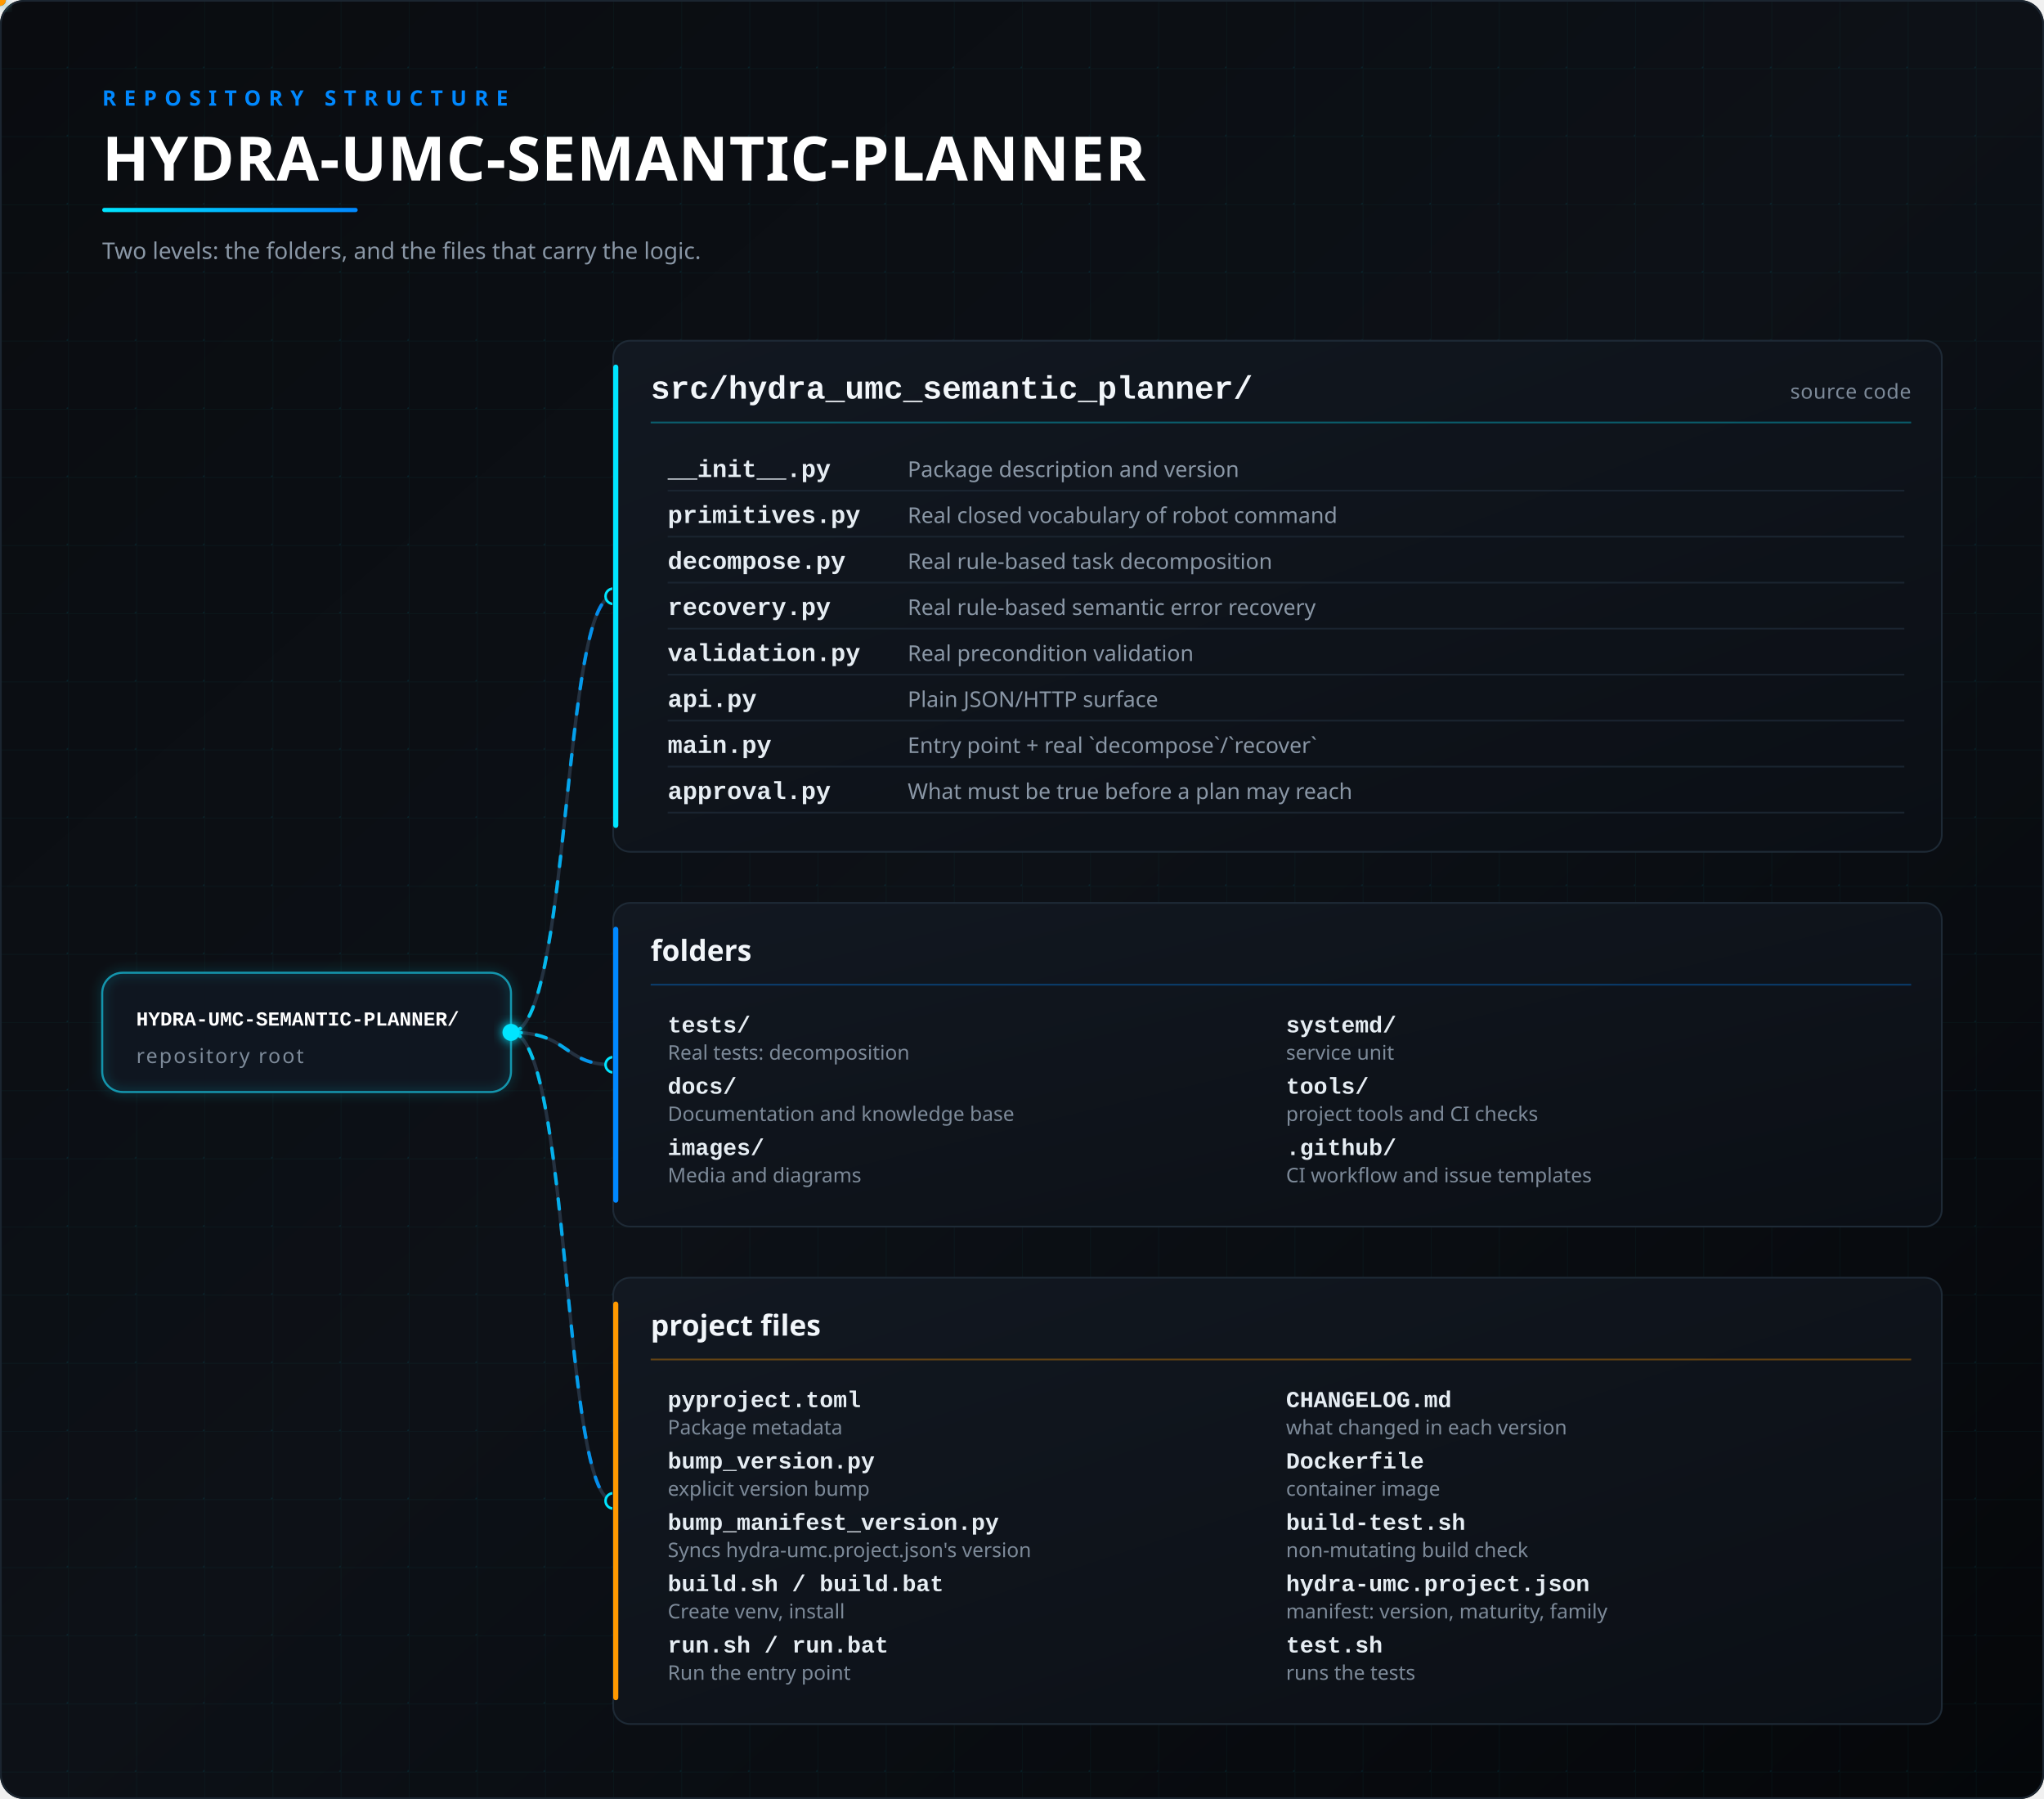
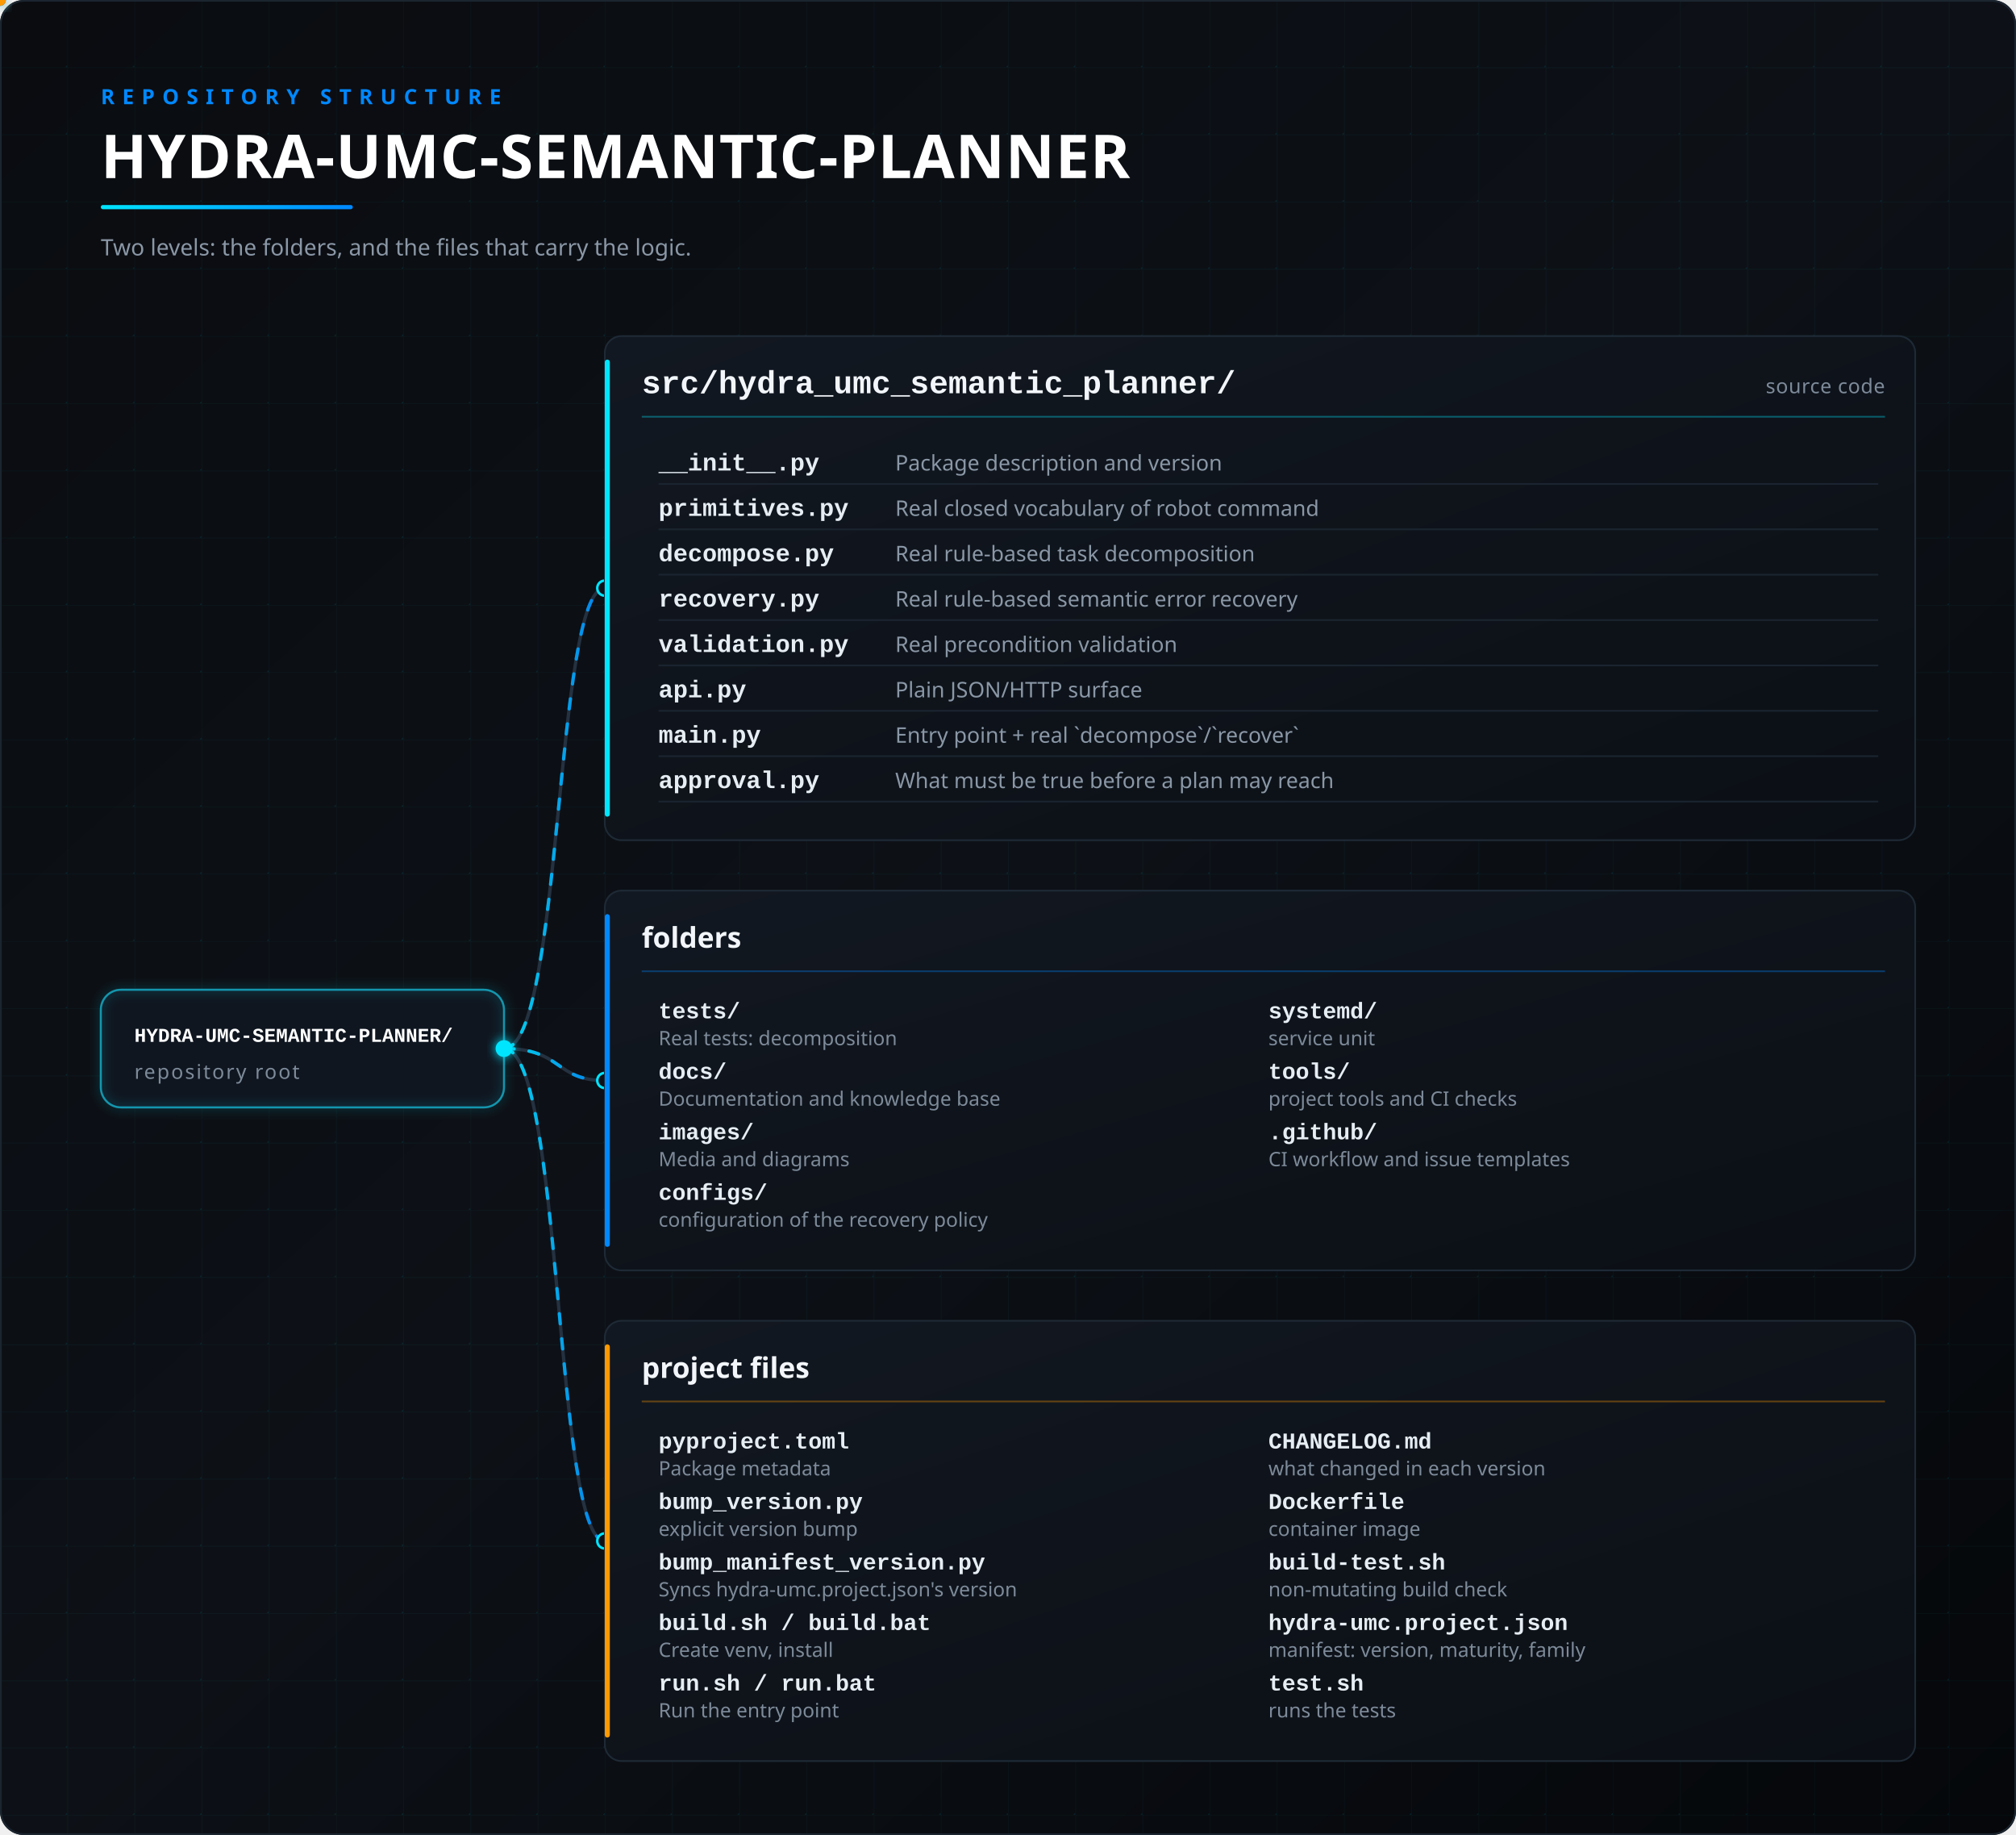
- <svg xmlns="http://www.w3.org/2000/svg" viewBox="0 0 1200 1056" width="100%" role="img" aria-labelledby="t d">
+ <svg xmlns="http://www.w3.org/2000/svg" viewBox="0 0 1200 1092" width="100%" role="img" aria-labelledby="t d">
  <defs>
    <linearGradient id="bg" x1="0" y1="0" x2="1" y2="1">
      <stop offset="0" stop-color="#0A0C10" />
      <stop offset="0.5" stop-color="#0D1117" />
      <stop offset="1" stop-color="#05070A" />
    </linearGradient>
    <linearGradient id="card" x1="0" y1="0" x2="1" y2="1">
      <stop offset="0" stop-color="#121821" />
      <stop offset="1" stop-color="#0B0F15" />
    </linearGradient>
    <linearGradient id="line" x1="0" y1="0" x2="1" y2="0">
      <stop offset="0" stop-color="#00E5FF" />
      <stop offset="1" stop-color="#0088FF" />
    </linearGradient>
    <filter id="glow" x="-50%" y="-50%" width="200%" height="200%">
      <feGaussianBlur stdDeviation="3" result="b" />
      <feMerge>
        <feMergeNode in="b" />
        <feMergeNode in="SourceGraphic" />
      </feMerge>
    </filter>
    <pattern id="grid" width="40" height="40" patternUnits="userSpaceOnUse">
      <path d="M40 0H0V40" fill="none" stroke="#00E5FF" stroke-opacity="0.035" />
      <circle cx="40" cy="40" r="1" fill="#00E5FF" fill-opacity="0.09" />
    </pattern>
  </defs>
-   <rect width="1200" height="1056" rx="14" fill="url(#bg)" />
-   <rect width="1200" height="1056" rx="14" fill="url(#grid)" />
-   <rect x="0.5" y="0.5" width="1199" height="1055" rx="14" fill="none" stroke="#1B2530" />
+   <rect width="1200" height="1092" rx="14" fill="url(#bg)" />
+   <rect width="1200" height="1092" rx="14" fill="url(#grid)" />
+   <rect x="0.5" y="0.5" width="1199" height="1091" rx="14" fill="none" stroke="#1B2530" />
  <text x="60" y="62" font-family="'Segoe UI','Noto Sans','Noto Sans CJK SC','Microsoft YaHei','Yu Gothic','Helvetica Neue',Helvetica,Arial,sans-serif" font-size="12.5" font-weight="600" fill="#0088FF" text-anchor="start" letter-spacing="4.5">REPOSITORY STRUCTURE</text>
  <text x="60" y="106" font-family="'Segoe UI','Noto Sans','Noto Sans CJK SC','Microsoft YaHei','Yu Gothic','Helvetica Neue',Helvetica,Arial,sans-serif" font-size="36" font-weight="700" fill="#FFFFFF" text-anchor="start" letter-spacing="0.5">HYDRA-UMC-SEMANTIC-PLANNER</text>
  <rect x="60" y="122" width="150" height="2.5" rx="1.25" fill="url(#line)">
    <animate attributeName="width" values="40;150;150" keyTimes="0;0.4;1" dur="3s" repeatCount="indefinite" />
  </rect>
  <text x="60" y="152" font-family="'Segoe UI','Noto Sans','Noto Sans CJK SC','Microsoft YaHei','Yu Gothic','Helvetica Neue',Helvetica,Arial,sans-serif" font-size="13.5" font-weight="400" fill="#8A97A6" text-anchor="start">Two levels: the folders, and the files that carry the logic.</text>
-   <path id="c0" d="M300,606 C335,606 330,350 360,350" fill="none" stroke="#243140" stroke-width="2" />
-   <path d="M300,606 C335,606 330,350 360,350" fill="none" stroke="url(#line)" stroke-width="2" stroke-linecap="round" stroke-dasharray="6 9" opacity="0.9">
+   <path id="c0" d="M300,624 C335,624 330,350 360,350" fill="none" stroke="#243140" stroke-width="2" />
+   <path d="M300,624 C335,624 330,350 360,350" fill="none" stroke="url(#line)" stroke-width="2" stroke-linecap="round" stroke-dasharray="6 9" opacity="0.9">
    <animate attributeName="stroke-dashoffset" from="0" to="-30" dur="1.6s" repeatCount="indefinite" />
  </path>
  <circle cx="360" cy="350" r="4.5" fill="#0D1117" stroke="#00E5FF" stroke-width="1.5" />
-   <path id="c1" d="M300,606 C335,606 330,625 360,625" fill="none" stroke="#243140" stroke-width="2" />
-   <path d="M300,606 C335,606 330,625 360,625" fill="none" stroke="url(#line)" stroke-width="2" stroke-linecap="round" stroke-dasharray="6 9" opacity="0.9">
+   <path id="c1" d="M300,624 C335,624 330,643 360,643" fill="none" stroke="#243140" stroke-width="2" />
+   <path d="M300,624 C335,624 330,643 360,643" fill="none" stroke="url(#line)" stroke-width="2" stroke-linecap="round" stroke-dasharray="6 9" opacity="0.9">
    <animate attributeName="stroke-dashoffset" from="0" to="-30" dur="1.6s" repeatCount="indefinite" />
  </path>
-   <circle cx="360" cy="625" r="4.5" fill="#0D1117" stroke="#00E5FF" stroke-width="1.5" />
-   <path id="c2" d="M300,606 C335,606 330,881 360,881" fill="none" stroke="#243140" stroke-width="2" />
-   <path d="M300,606 C335,606 330,881 360,881" fill="none" stroke="url(#line)" stroke-width="2" stroke-linecap="round" stroke-dasharray="6 9" opacity="0.9">
+   <circle cx="360" cy="643" r="4.5" fill="#0D1117" stroke="#00E5FF" stroke-width="1.5" />
+   <path id="c2" d="M300,624 C335,624 330,917 360,917" fill="none" stroke="#243140" stroke-width="2" />
+   <path d="M300,624 C335,624 330,917 360,917" fill="none" stroke="url(#line)" stroke-width="2" stroke-linecap="round" stroke-dasharray="6 9" opacity="0.9">
    <animate attributeName="stroke-dashoffset" from="0" to="-30" dur="1.6s" repeatCount="indefinite" />
  </path>
-   <circle cx="360" cy="881" r="4.5" fill="#0D1117" stroke="#00E5FF" stroke-width="1.5" />
+   <circle cx="360" cy="917" r="4.5" fill="#0D1117" stroke="#00E5FF" stroke-width="1.5" />
  <circle r="3.5" fill="#00E5FF" filter="url(#glow)">
    <animateMotion dur="3.4s" repeatCount="indefinite">
      <mpath href="#c0" />
    </animateMotion>
  </circle>
  <circle r="3.5" fill="#0088FF" filter="url(#glow)">
    <animateMotion dur="4.2s" repeatCount="indefinite">
      <mpath href="#c1" />
    </animateMotion>
  </circle>
  <circle r="3.5" fill="#FF9900" filter="url(#glow)">
    <animateMotion dur="5.0s" repeatCount="indefinite">
      <mpath href="#c2" />
    </animateMotion>
  </circle>
-   <rect x="60" y="571" width="240" height="70" rx="12" fill="#0F1620" stroke="#2A3A4C" stroke-width="1.2" />
-   <rect x="60" y="571" width="240" height="70" rx="12" fill="none" stroke="#00E5FF" stroke-opacity="0.5" stroke-width="1.2" filter="url(#glow)">
+   <rect x="60" y="589" width="240" height="70" rx="12" fill="#0F1620" stroke="#2A3A4C" stroke-width="1.2" />
+   <rect x="60" y="589" width="240" height="70" rx="12" fill="none" stroke="#00E5FF" stroke-opacity="0.5" stroke-width="1.2" filter="url(#glow)">
    <animate attributeName="stroke-opacity" values="0.15;0.6;0.15" dur="3.6s" repeatCount="indefinite" />
  </rect>
-   <text x="80" y="602" font-family="'JetBrains Mono','Cascadia Code','SFMono-Regular',Consolas,'Liberation Mono',monospace" font-size="11.7" font-weight="700" fill="#FFFFFF" text-anchor="start">HYDRA-UMC-SEMANTIC-PLANNER/</text>
-   <text x="80" y="624" font-family="'Segoe UI','Noto Sans','Noto Sans CJK SC','Microsoft YaHei','Yu Gothic','Helvetica Neue',Helvetica,Arial,sans-serif" font-size="12" font-weight="400" fill="#7D8A99" text-anchor="start" letter-spacing="1">repository root</text>
-   <circle cx="300" cy="606" r="5" fill="#00E5FF" filter="url(#glow)" />
+   <text x="80" y="620" font-family="'JetBrains Mono','Cascadia Code','SFMono-Regular',Consolas,'Liberation Mono',monospace" font-size="11.7" font-weight="700" fill="#FFFFFF" text-anchor="start">HYDRA-UMC-SEMANTIC-PLANNER/</text>
+   <text x="80" y="642" font-family="'Segoe UI','Noto Sans','Noto Sans CJK SC','Microsoft YaHei','Yu Gothic','Helvetica Neue',Helvetica,Arial,sans-serif" font-size="12" font-weight="400" fill="#7D8A99" text-anchor="start" letter-spacing="1">repository root</text>
+   <circle cx="300" cy="624" r="5" fill="#00E5FF" filter="url(#glow)" />
  <rect x="360" y="200" width="780" height="300" rx="10" fill="url(#card)" stroke="#1E2A36" stroke-width="1" />
  <rect x="360" y="214" width="3" height="272" rx="1.5" fill="#00E5FF">
    <animate attributeName="opacity" values="0.55;1;0.55" dur="4s" begin="0s" repeatCount="indefinite" />
  </rect>
  <text x="382" y="234" font-family="'JetBrains Mono','Cascadia Code','SFMono-Regular',Consolas,'Liberation Mono',monospace" font-size="19" font-weight="700" fill="#F2F6FA" text-anchor="start">src/hydra_umc_semantic_planner/</text>
  <text x="1122" y="234" font-family="'Segoe UI','Noto Sans','Noto Sans CJK SC','Microsoft YaHei','Yu Gothic','Helvetica Neue',Helvetica,Arial,sans-serif" font-size="12" font-weight="400" fill="#7D8A99" text-anchor="end" letter-spacing="0.3">source code</text>
  <line x1="382" y1="248" x2="1122" y2="248" stroke="#00E5FF" stroke-opacity="0.35" stroke-width="1" />
  <text x="392" y="280" font-family="'JetBrains Mono','Cascadia Code','SFMono-Regular',Consolas,'Liberation Mono',monospace" font-size="14.5" font-weight="600" fill="#E6EDF3" text-anchor="start">__init__.py</text>
  <text x="532.87" y="280" font-family="'Segoe UI','Noto Sans','Noto Sans CJK SC','Microsoft YaHei','Yu Gothic','Helvetica Neue',Helvetica,Arial,sans-serif" font-size="12.8" font-weight="400" fill="#8A97A6" text-anchor="start">Package description and version</text>
  <line x1="392" y1="288" x2="1118" y2="288" stroke="#1A2430" stroke-width="1" />
  <text x="392" y="307" font-family="'JetBrains Mono','Cascadia Code','SFMono-Regular',Consolas,'Liberation Mono',monospace" font-size="14.5" font-weight="600" fill="#E6EDF3" text-anchor="start">primitives.py</text>
  <text x="532.87" y="307" font-family="'Segoe UI','Noto Sans','Noto Sans CJK SC','Microsoft YaHei','Yu Gothic','Helvetica Neue',Helvetica,Arial,sans-serif" font-size="12.8" font-weight="400" fill="#8A97A6" text-anchor="start">Real closed vocabulary of robot command</text>
  <line x1="392" y1="315" x2="1118" y2="315" stroke="#1A2430" stroke-width="1" />
  <text x="392" y="334" font-family="'JetBrains Mono','Cascadia Code','SFMono-Regular',Consolas,'Liberation Mono',monospace" font-size="14.5" font-weight="600" fill="#E6EDF3" text-anchor="start">decompose.py</text>
  <text x="532.87" y="334" font-family="'Segoe UI','Noto Sans','Noto Sans CJK SC','Microsoft YaHei','Yu Gothic','Helvetica Neue',Helvetica,Arial,sans-serif" font-size="12.8" font-weight="400" fill="#8A97A6" text-anchor="start">Real rule-based task decomposition</text>
  <line x1="392" y1="342" x2="1118" y2="342" stroke="#1A2430" stroke-width="1" />
  <text x="392" y="361" font-family="'JetBrains Mono','Cascadia Code','SFMono-Regular',Consolas,'Liberation Mono',monospace" font-size="14.5" font-weight="600" fill="#E6EDF3" text-anchor="start">recovery.py</text>
  <text x="532.87" y="361" font-family="'Segoe UI','Noto Sans','Noto Sans CJK SC','Microsoft YaHei','Yu Gothic','Helvetica Neue',Helvetica,Arial,sans-serif" font-size="12.8" font-weight="400" fill="#8A97A6" text-anchor="start">Real rule-based semantic error recovery</text>
  <line x1="392" y1="369" x2="1118" y2="369" stroke="#1A2430" stroke-width="1" />
  <text x="392" y="388" font-family="'JetBrains Mono','Cascadia Code','SFMono-Regular',Consolas,'Liberation Mono',monospace" font-size="14.5" font-weight="600" fill="#E6EDF3" text-anchor="start">validation.py</text>
  <text x="532.87" y="388" font-family="'Segoe UI','Noto Sans','Noto Sans CJK SC','Microsoft YaHei','Yu Gothic','Helvetica Neue',Helvetica,Arial,sans-serif" font-size="12.8" font-weight="400" fill="#8A97A6" text-anchor="start">Real precondition validation</text>
  <line x1="392" y1="396" x2="1118" y2="396" stroke="#1A2430" stroke-width="1" />
  <text x="392" y="415" font-family="'JetBrains Mono','Cascadia Code','SFMono-Regular',Consolas,'Liberation Mono',monospace" font-size="14.5" font-weight="600" fill="#E6EDF3" text-anchor="start">api.py</text>
  <text x="532.87" y="415" font-family="'Segoe UI','Noto Sans','Noto Sans CJK SC','Microsoft YaHei','Yu Gothic','Helvetica Neue',Helvetica,Arial,sans-serif" font-size="12.8" font-weight="400" fill="#8A97A6" text-anchor="start">Plain JSON/HTTP surface</text>
  <line x1="392" y1="423" x2="1118" y2="423" stroke="#1A2430" stroke-width="1" />
  <text x="392" y="442" font-family="'JetBrains Mono','Cascadia Code','SFMono-Regular',Consolas,'Liberation Mono',monospace" font-size="14.5" font-weight="600" fill="#E6EDF3" text-anchor="start">main.py</text>
  <text x="532.87" y="442" font-family="'Segoe UI','Noto Sans','Noto Sans CJK SC','Microsoft YaHei','Yu Gothic','Helvetica Neue',Helvetica,Arial,sans-serif" font-size="12.8" font-weight="400" fill="#8A97A6" text-anchor="start">Entry point + real `decompose`/`recover`</text>
  <line x1="392" y1="450" x2="1118" y2="450" stroke="#1A2430" stroke-width="1" />
  <text x="392" y="469" font-family="'JetBrains Mono','Cascadia Code','SFMono-Regular',Consolas,'Liberation Mono',monospace" font-size="14.5" font-weight="600" fill="#E6EDF3" text-anchor="start">approval.py</text>
  <text x="532.87" y="469" font-family="'Segoe UI','Noto Sans','Noto Sans CJK SC','Microsoft YaHei','Yu Gothic','Helvetica Neue',Helvetica,Arial,sans-serif" font-size="12.8" font-weight="400" fill="#8A97A6" text-anchor="start">What must be true before a plan may reach</text>
  <line x1="392" y1="477" x2="1118" y2="477" stroke="#1A2430" stroke-width="1" />
-   <rect x="360" y="530" width="780" height="190" rx="10" fill="url(#card)" stroke="#1E2A36" stroke-width="1" />
-   <rect x="360" y="544" width="3" height="162" rx="1.5" fill="#0088FF">
+   <rect x="360" y="530" width="780" height="226" rx="10" fill="url(#card)" stroke="#1E2A36" stroke-width="1" />
+   <rect x="360" y="544" width="3" height="198" rx="1.5" fill="#0088FF">
    <animate attributeName="opacity" values="0.55;1;0.55" dur="4s" begin="0.6s" repeatCount="indefinite" />
  </rect>
  <text x="382" y="564" font-family="'Segoe UI','Noto Sans','Noto Sans CJK SC','Microsoft YaHei','Yu Gothic','Helvetica Neue',Helvetica,Arial,sans-serif" font-size="17" font-weight="700" fill="#F2F6FA" text-anchor="start">folders</text>
  <line x1="382" y1="578" x2="1122" y2="578" stroke="#0088FF" stroke-opacity="0.35" stroke-width="1" />
  <text x="392" y="606" font-family="'JetBrains Mono','Cascadia Code','SFMono-Regular',Consolas,'Liberation Mono',monospace" font-size="13.5" font-weight="600" fill="#E6EDF3" text-anchor="start">tests/</text>
  <text x="392" y="622" font-family="'Segoe UI','Noto Sans','Noto Sans CJK SC','Microsoft YaHei','Yu Gothic','Helvetica Neue',Helvetica,Arial,sans-serif" font-size="11.8" font-weight="400" fill="#7D8A99" text-anchor="start">Real tests: decomposition</text>
  <text x="392" y="642" font-family="'JetBrains Mono','Cascadia Code','SFMono-Regular',Consolas,'Liberation Mono',monospace" font-size="13.5" font-weight="600" fill="#E6EDF3" text-anchor="start">docs/</text>
  <text x="392" y="658" font-family="'Segoe UI','Noto Sans','Noto Sans CJK SC','Microsoft YaHei','Yu Gothic','Helvetica Neue',Helvetica,Arial,sans-serif" font-size="11.8" font-weight="400" fill="#7D8A99" text-anchor="start">Documentation and knowledge base</text>
  <text x="392" y="678" font-family="'JetBrains Mono','Cascadia Code','SFMono-Regular',Consolas,'Liberation Mono',monospace" font-size="13.5" font-weight="600" fill="#E6EDF3" text-anchor="start">images/</text>
  <text x="392" y="694" font-family="'Segoe UI','Noto Sans','Noto Sans CJK SC','Microsoft YaHei','Yu Gothic','Helvetica Neue',Helvetica,Arial,sans-serif" font-size="11.8" font-weight="400" fill="#7D8A99" text-anchor="start">Media and diagrams</text>
+   <text x="392" y="714" font-family="'JetBrains Mono','Cascadia Code','SFMono-Regular',Consolas,'Liberation Mono',monospace" font-size="13.5" font-weight="600" fill="#E6EDF3" text-anchor="start">configs/</text>
+   <text x="392" y="730" font-family="'Segoe UI','Noto Sans','Noto Sans CJK SC','Microsoft YaHei','Yu Gothic','Helvetica Neue',Helvetica,Arial,sans-serif" font-size="11.8" font-weight="400" fill="#7D8A99" text-anchor="start">configuration of the recovery policy</text>
  <text x="755" y="606" font-family="'JetBrains Mono','Cascadia Code','SFMono-Regular',Consolas,'Liberation Mono',monospace" font-size="13.5" font-weight="600" fill="#E6EDF3" text-anchor="start">systemd/</text>
  <text x="755" y="622" font-family="'Segoe UI','Noto Sans','Noto Sans CJK SC','Microsoft YaHei','Yu Gothic','Helvetica Neue',Helvetica,Arial,sans-serif" font-size="11.8" font-weight="400" fill="#7D8A99" text-anchor="start">service unit</text>
  <text x="755" y="642" font-family="'JetBrains Mono','Cascadia Code','SFMono-Regular',Consolas,'Liberation Mono',monospace" font-size="13.5" font-weight="600" fill="#E6EDF3" text-anchor="start">tools/</text>
  <text x="755" y="658" font-family="'Segoe UI','Noto Sans','Noto Sans CJK SC','Microsoft YaHei','Yu Gothic','Helvetica Neue',Helvetica,Arial,sans-serif" font-size="11.8" font-weight="400" fill="#7D8A99" text-anchor="start">project tools and CI checks</text>
  <text x="755" y="678" font-family="'JetBrains Mono','Cascadia Code','SFMono-Regular',Consolas,'Liberation Mono',monospace" font-size="13.5" font-weight="600" fill="#E6EDF3" text-anchor="start">.github/</text>
  <text x="755" y="694" font-family="'Segoe UI','Noto Sans','Noto Sans CJK SC','Microsoft YaHei','Yu Gothic','Helvetica Neue',Helvetica,Arial,sans-serif" font-size="11.8" font-weight="400" fill="#7D8A99" text-anchor="start">CI workflow and issue templates</text>
-   <rect x="360" y="750" width="780" height="262" rx="10" fill="url(#card)" stroke="#1E2A36" stroke-width="1" />
-   <rect x="360" y="764" width="3" height="234" rx="1.5" fill="#FF9900">
+   <rect x="360" y="786" width="780" height="262" rx="10" fill="url(#card)" stroke="#1E2A36" stroke-width="1" />
+   <rect x="360" y="800" width="3" height="234" rx="1.5" fill="#FF9900">
    <animate attributeName="opacity" values="0.55;1;0.55" dur="4s" begin="1.2s" repeatCount="indefinite" />
  </rect>
-   <text x="382" y="784" font-family="'Segoe UI','Noto Sans','Noto Sans CJK SC','Microsoft YaHei','Yu Gothic','Helvetica Neue',Helvetica,Arial,sans-serif" font-size="17" font-weight="700" fill="#F2F6FA" text-anchor="start">project files</text>
-   <line x1="382" y1="798" x2="1122" y2="798" stroke="#FF9900" stroke-opacity="0.35" stroke-width="1" />
-   <text x="392" y="826" font-family="'JetBrains Mono','Cascadia Code','SFMono-Regular',Consolas,'Liberation Mono',monospace" font-size="13.5" font-weight="600" fill="#E6EDF3" text-anchor="start">pyproject.toml</text>
-   <text x="392" y="842" font-family="'Segoe UI','Noto Sans','Noto Sans CJK SC','Microsoft YaHei','Yu Gothic','Helvetica Neue',Helvetica,Arial,sans-serif" font-size="11.8" font-weight="400" fill="#7D8A99" text-anchor="start">Package metadata</text>
-   <text x="392" y="862" font-family="'JetBrains Mono','Cascadia Code','SFMono-Regular',Consolas,'Liberation Mono',monospace" font-size="13.5" font-weight="600" fill="#E6EDF3" text-anchor="start">bump_version.py</text>
-   <text x="392" y="878" font-family="'Segoe UI','Noto Sans','Noto Sans CJK SC','Microsoft YaHei','Yu Gothic','Helvetica Neue',Helvetica,Arial,sans-serif" font-size="11.8" font-weight="400" fill="#7D8A99" text-anchor="start">explicit version bump</text>
-   <text x="392" y="898" font-family="'JetBrains Mono','Cascadia Code','SFMono-Regular',Consolas,'Liberation Mono',monospace" font-size="13.5" font-weight="600" fill="#E6EDF3" text-anchor="start">bump_manifest_version.py</text>
-   <text x="392" y="914" font-family="'Segoe UI','Noto Sans','Noto Sans CJK SC','Microsoft YaHei','Yu Gothic','Helvetica Neue',Helvetica,Arial,sans-serif" font-size="11.8" font-weight="400" fill="#7D8A99" text-anchor="start">Syncs hydra-umc.project.json's version</text>
-   <text x="392" y="934" font-family="'JetBrains Mono','Cascadia Code','SFMono-Regular',Consolas,'Liberation Mono',monospace" font-size="13.5" font-weight="600" fill="#E6EDF3" text-anchor="start">build.sh / build.bat</text>
-   <text x="392" y="950" font-family="'Segoe UI','Noto Sans','Noto Sans CJK SC','Microsoft YaHei','Yu Gothic','Helvetica Neue',Helvetica,Arial,sans-serif" font-size="11.8" font-weight="400" fill="#7D8A99" text-anchor="start">Create venv, install</text>
-   <text x="392" y="970" font-family="'JetBrains Mono','Cascadia Code','SFMono-Regular',Consolas,'Liberation Mono',monospace" font-size="13.5" font-weight="600" fill="#E6EDF3" text-anchor="start">run.sh / run.bat</text>
-   <text x="392" y="986" font-family="'Segoe UI','Noto Sans','Noto Sans CJK SC','Microsoft YaHei','Yu Gothic','Helvetica Neue',Helvetica,Arial,sans-serif" font-size="11.8" font-weight="400" fill="#7D8A99" text-anchor="start">Run the entry point</text>
-   <text x="755" y="826" font-family="'JetBrains Mono','Cascadia Code','SFMono-Regular',Consolas,'Liberation Mono',monospace" font-size="13.5" font-weight="600" fill="#E6EDF3" text-anchor="start">CHANGELOG.md</text>
-   <text x="755" y="842" font-family="'Segoe UI','Noto Sans','Noto Sans CJK SC','Microsoft YaHei','Yu Gothic','Helvetica Neue',Helvetica,Arial,sans-serif" font-size="11.8" font-weight="400" fill="#7D8A99" text-anchor="start">what changed in each version</text>
-   <text x="755" y="862" font-family="'JetBrains Mono','Cascadia Code','SFMono-Regular',Consolas,'Liberation Mono',monospace" font-size="13.5" font-weight="600" fill="#E6EDF3" text-anchor="start">Dockerfile</text>
-   <text x="755" y="878" font-family="'Segoe UI','Noto Sans','Noto Sans CJK SC','Microsoft YaHei','Yu Gothic','Helvetica Neue',Helvetica,Arial,sans-serif" font-size="11.8" font-weight="400" fill="#7D8A99" text-anchor="start">container image</text>
-   <text x="755" y="898" font-family="'JetBrains Mono','Cascadia Code','SFMono-Regular',Consolas,'Liberation Mono',monospace" font-size="13.5" font-weight="600" fill="#E6EDF3" text-anchor="start">build-test.sh</text>
-   <text x="755" y="914" font-family="'Segoe UI','Noto Sans','Noto Sans CJK SC','Microsoft YaHei','Yu Gothic','Helvetica Neue',Helvetica,Arial,sans-serif" font-size="11.8" font-weight="400" fill="#7D8A99" text-anchor="start">non-mutating build check</text>
-   <text x="755" y="934" font-family="'JetBrains Mono','Cascadia Code','SFMono-Regular',Consolas,'Liberation Mono',monospace" font-size="13.5" font-weight="600" fill="#E6EDF3" text-anchor="start">hydra-umc.project.json</text>
-   <text x="755" y="950" font-family="'Segoe UI','Noto Sans','Noto Sans CJK SC','Microsoft YaHei','Yu Gothic','Helvetica Neue',Helvetica,Arial,sans-serif" font-size="11.8" font-weight="400" fill="#7D8A99" text-anchor="start">manifest: version, maturity, family</text>
-   <text x="755" y="970" font-family="'JetBrains Mono','Cascadia Code','SFMono-Regular',Consolas,'Liberation Mono',monospace" font-size="13.5" font-weight="600" fill="#E6EDF3" text-anchor="start">test.sh</text>
-   <text x="755" y="986" font-family="'Segoe UI','Noto Sans','Noto Sans CJK SC','Microsoft YaHei','Yu Gothic','Helvetica Neue',Helvetica,Arial,sans-serif" font-size="11.8" font-weight="400" fill="#7D8A99" text-anchor="start">runs the tests</text>
+   <text x="382" y="820" font-family="'Segoe UI','Noto Sans','Noto Sans CJK SC','Microsoft YaHei','Yu Gothic','Helvetica Neue',Helvetica,Arial,sans-serif" font-size="17" font-weight="700" fill="#F2F6FA" text-anchor="start">project files</text>
+   <line x1="382" y1="834" x2="1122" y2="834" stroke="#FF9900" stroke-opacity="0.35" stroke-width="1" />
+   <text x="392" y="862" font-family="'JetBrains Mono','Cascadia Code','SFMono-Regular',Consolas,'Liberation Mono',monospace" font-size="13.5" font-weight="600" fill="#E6EDF3" text-anchor="start">pyproject.toml</text>
+   <text x="392" y="878" font-family="'Segoe UI','Noto Sans','Noto Sans CJK SC','Microsoft YaHei','Yu Gothic','Helvetica Neue',Helvetica,Arial,sans-serif" font-size="11.8" font-weight="400" fill="#7D8A99" text-anchor="start">Package metadata</text>
+   <text x="392" y="898" font-family="'JetBrains Mono','Cascadia Code','SFMono-Regular',Consolas,'Liberation Mono',monospace" font-size="13.5" font-weight="600" fill="#E6EDF3" text-anchor="start">bump_version.py</text>
+   <text x="392" y="914" font-family="'Segoe UI','Noto Sans','Noto Sans CJK SC','Microsoft YaHei','Yu Gothic','Helvetica Neue',Helvetica,Arial,sans-serif" font-size="11.8" font-weight="400" fill="#7D8A99" text-anchor="start">explicit version bump</text>
+   <text x="392" y="934" font-family="'JetBrains Mono','Cascadia Code','SFMono-Regular',Consolas,'Liberation Mono',monospace" font-size="13.5" font-weight="600" fill="#E6EDF3" text-anchor="start">bump_manifest_version.py</text>
+   <text x="392" y="950" font-family="'Segoe UI','Noto Sans','Noto Sans CJK SC','Microsoft YaHei','Yu Gothic','Helvetica Neue',Helvetica,Arial,sans-serif" font-size="11.8" font-weight="400" fill="#7D8A99" text-anchor="start">Syncs hydra-umc.project.json's version</text>
+   <text x="392" y="970" font-family="'JetBrains Mono','Cascadia Code','SFMono-Regular',Consolas,'Liberation Mono',monospace" font-size="13.5" font-weight="600" fill="#E6EDF3" text-anchor="start">build.sh / build.bat</text>
+   <text x="392" y="986" font-family="'Segoe UI','Noto Sans','Noto Sans CJK SC','Microsoft YaHei','Yu Gothic','Helvetica Neue',Helvetica,Arial,sans-serif" font-size="11.8" font-weight="400" fill="#7D8A99" text-anchor="start">Create venv, install</text>
+   <text x="392" y="1006" font-family="'JetBrains Mono','Cascadia Code','SFMono-Regular',Consolas,'Liberation Mono',monospace" font-size="13.5" font-weight="600" fill="#E6EDF3" text-anchor="start">run.sh / run.bat</text>
+   <text x="392" y="1022" font-family="'Segoe UI','Noto Sans','Noto Sans CJK SC','Microsoft YaHei','Yu Gothic','Helvetica Neue',Helvetica,Arial,sans-serif" font-size="11.8" font-weight="400" fill="#7D8A99" text-anchor="start">Run the entry point</text>
+   <text x="755" y="862" font-family="'JetBrains Mono','Cascadia Code','SFMono-Regular',Consolas,'Liberation Mono',monospace" font-size="13.5" font-weight="600" fill="#E6EDF3" text-anchor="start">CHANGELOG.md</text>
+   <text x="755" y="878" font-family="'Segoe UI','Noto Sans','Noto Sans CJK SC','Microsoft YaHei','Yu Gothic','Helvetica Neue',Helvetica,Arial,sans-serif" font-size="11.8" font-weight="400" fill="#7D8A99" text-anchor="start">what changed in each version</text>
+   <text x="755" y="898" font-family="'JetBrains Mono','Cascadia Code','SFMono-Regular',Consolas,'Liberation Mono',monospace" font-size="13.5" font-weight="600" fill="#E6EDF3" text-anchor="start">Dockerfile</text>
+   <text x="755" y="914" font-family="'Segoe UI','Noto Sans','Noto Sans CJK SC','Microsoft YaHei','Yu Gothic','Helvetica Neue',Helvetica,Arial,sans-serif" font-size="11.8" font-weight="400" fill="#7D8A99" text-anchor="start">container image</text>
+   <text x="755" y="934" font-family="'JetBrains Mono','Cascadia Code','SFMono-Regular',Consolas,'Liberation Mono',monospace" font-size="13.5" font-weight="600" fill="#E6EDF3" text-anchor="start">build-test.sh</text>
+   <text x="755" y="950" font-family="'Segoe UI','Noto Sans','Noto Sans CJK SC','Microsoft YaHei','Yu Gothic','Helvetica Neue',Helvetica,Arial,sans-serif" font-size="11.8" font-weight="400" fill="#7D8A99" text-anchor="start">non-mutating build check</text>
+   <text x="755" y="970" font-family="'JetBrains Mono','Cascadia Code','SFMono-Regular',Consolas,'Liberation Mono',monospace" font-size="13.5" font-weight="600" fill="#E6EDF3" text-anchor="start">hydra-umc.project.json</text>
+   <text x="755" y="986" font-family="'Segoe UI','Noto Sans','Noto Sans CJK SC','Microsoft YaHei','Yu Gothic','Helvetica Neue',Helvetica,Arial,sans-serif" font-size="11.8" font-weight="400" fill="#7D8A99" text-anchor="start">manifest: version, maturity, family</text>
+   <text x="755" y="1006" font-family="'JetBrains Mono','Cascadia Code','SFMono-Regular',Consolas,'Liberation Mono',monospace" font-size="13.5" font-weight="600" fill="#E6EDF3" text-anchor="start">test.sh</text>
+   <text x="755" y="1022" font-family="'Segoe UI','Noto Sans','Noto Sans CJK SC','Microsoft YaHei','Yu Gothic','Helvetica Neue',Helvetica,Arial,sans-serif" font-size="11.8" font-weight="400" fill="#7D8A99" text-anchor="start">runs the tests</text>
</svg>
